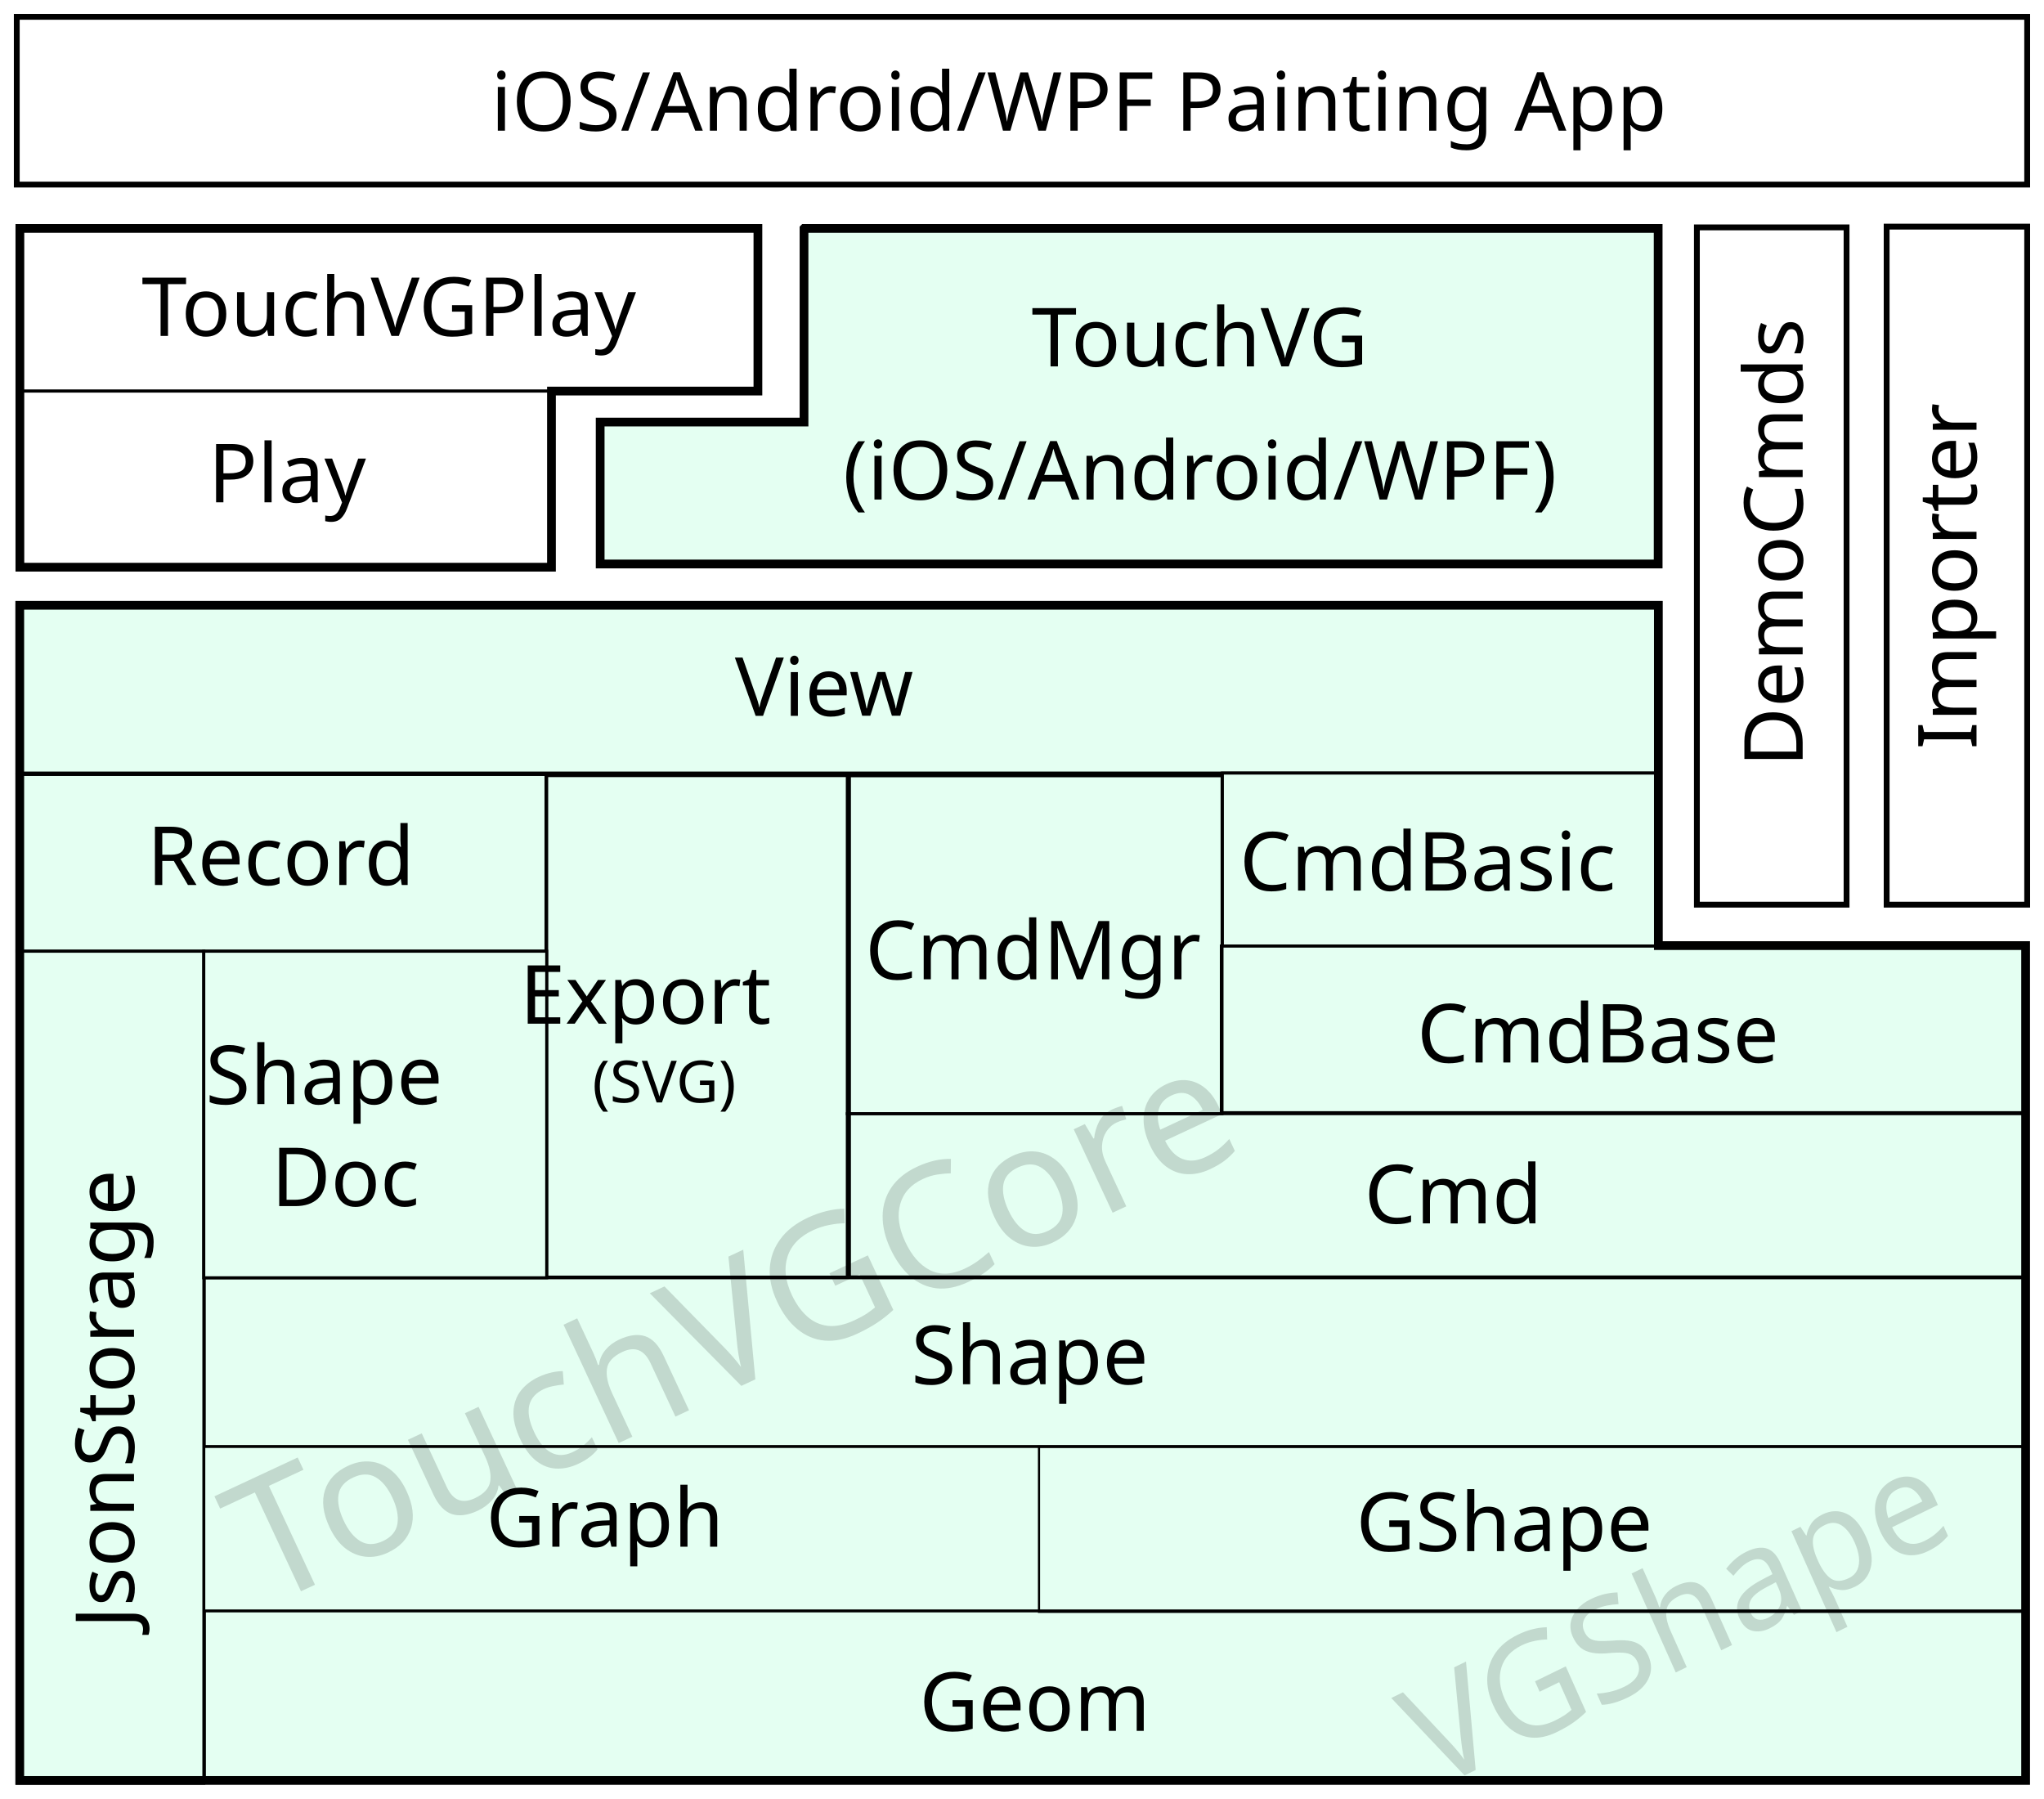
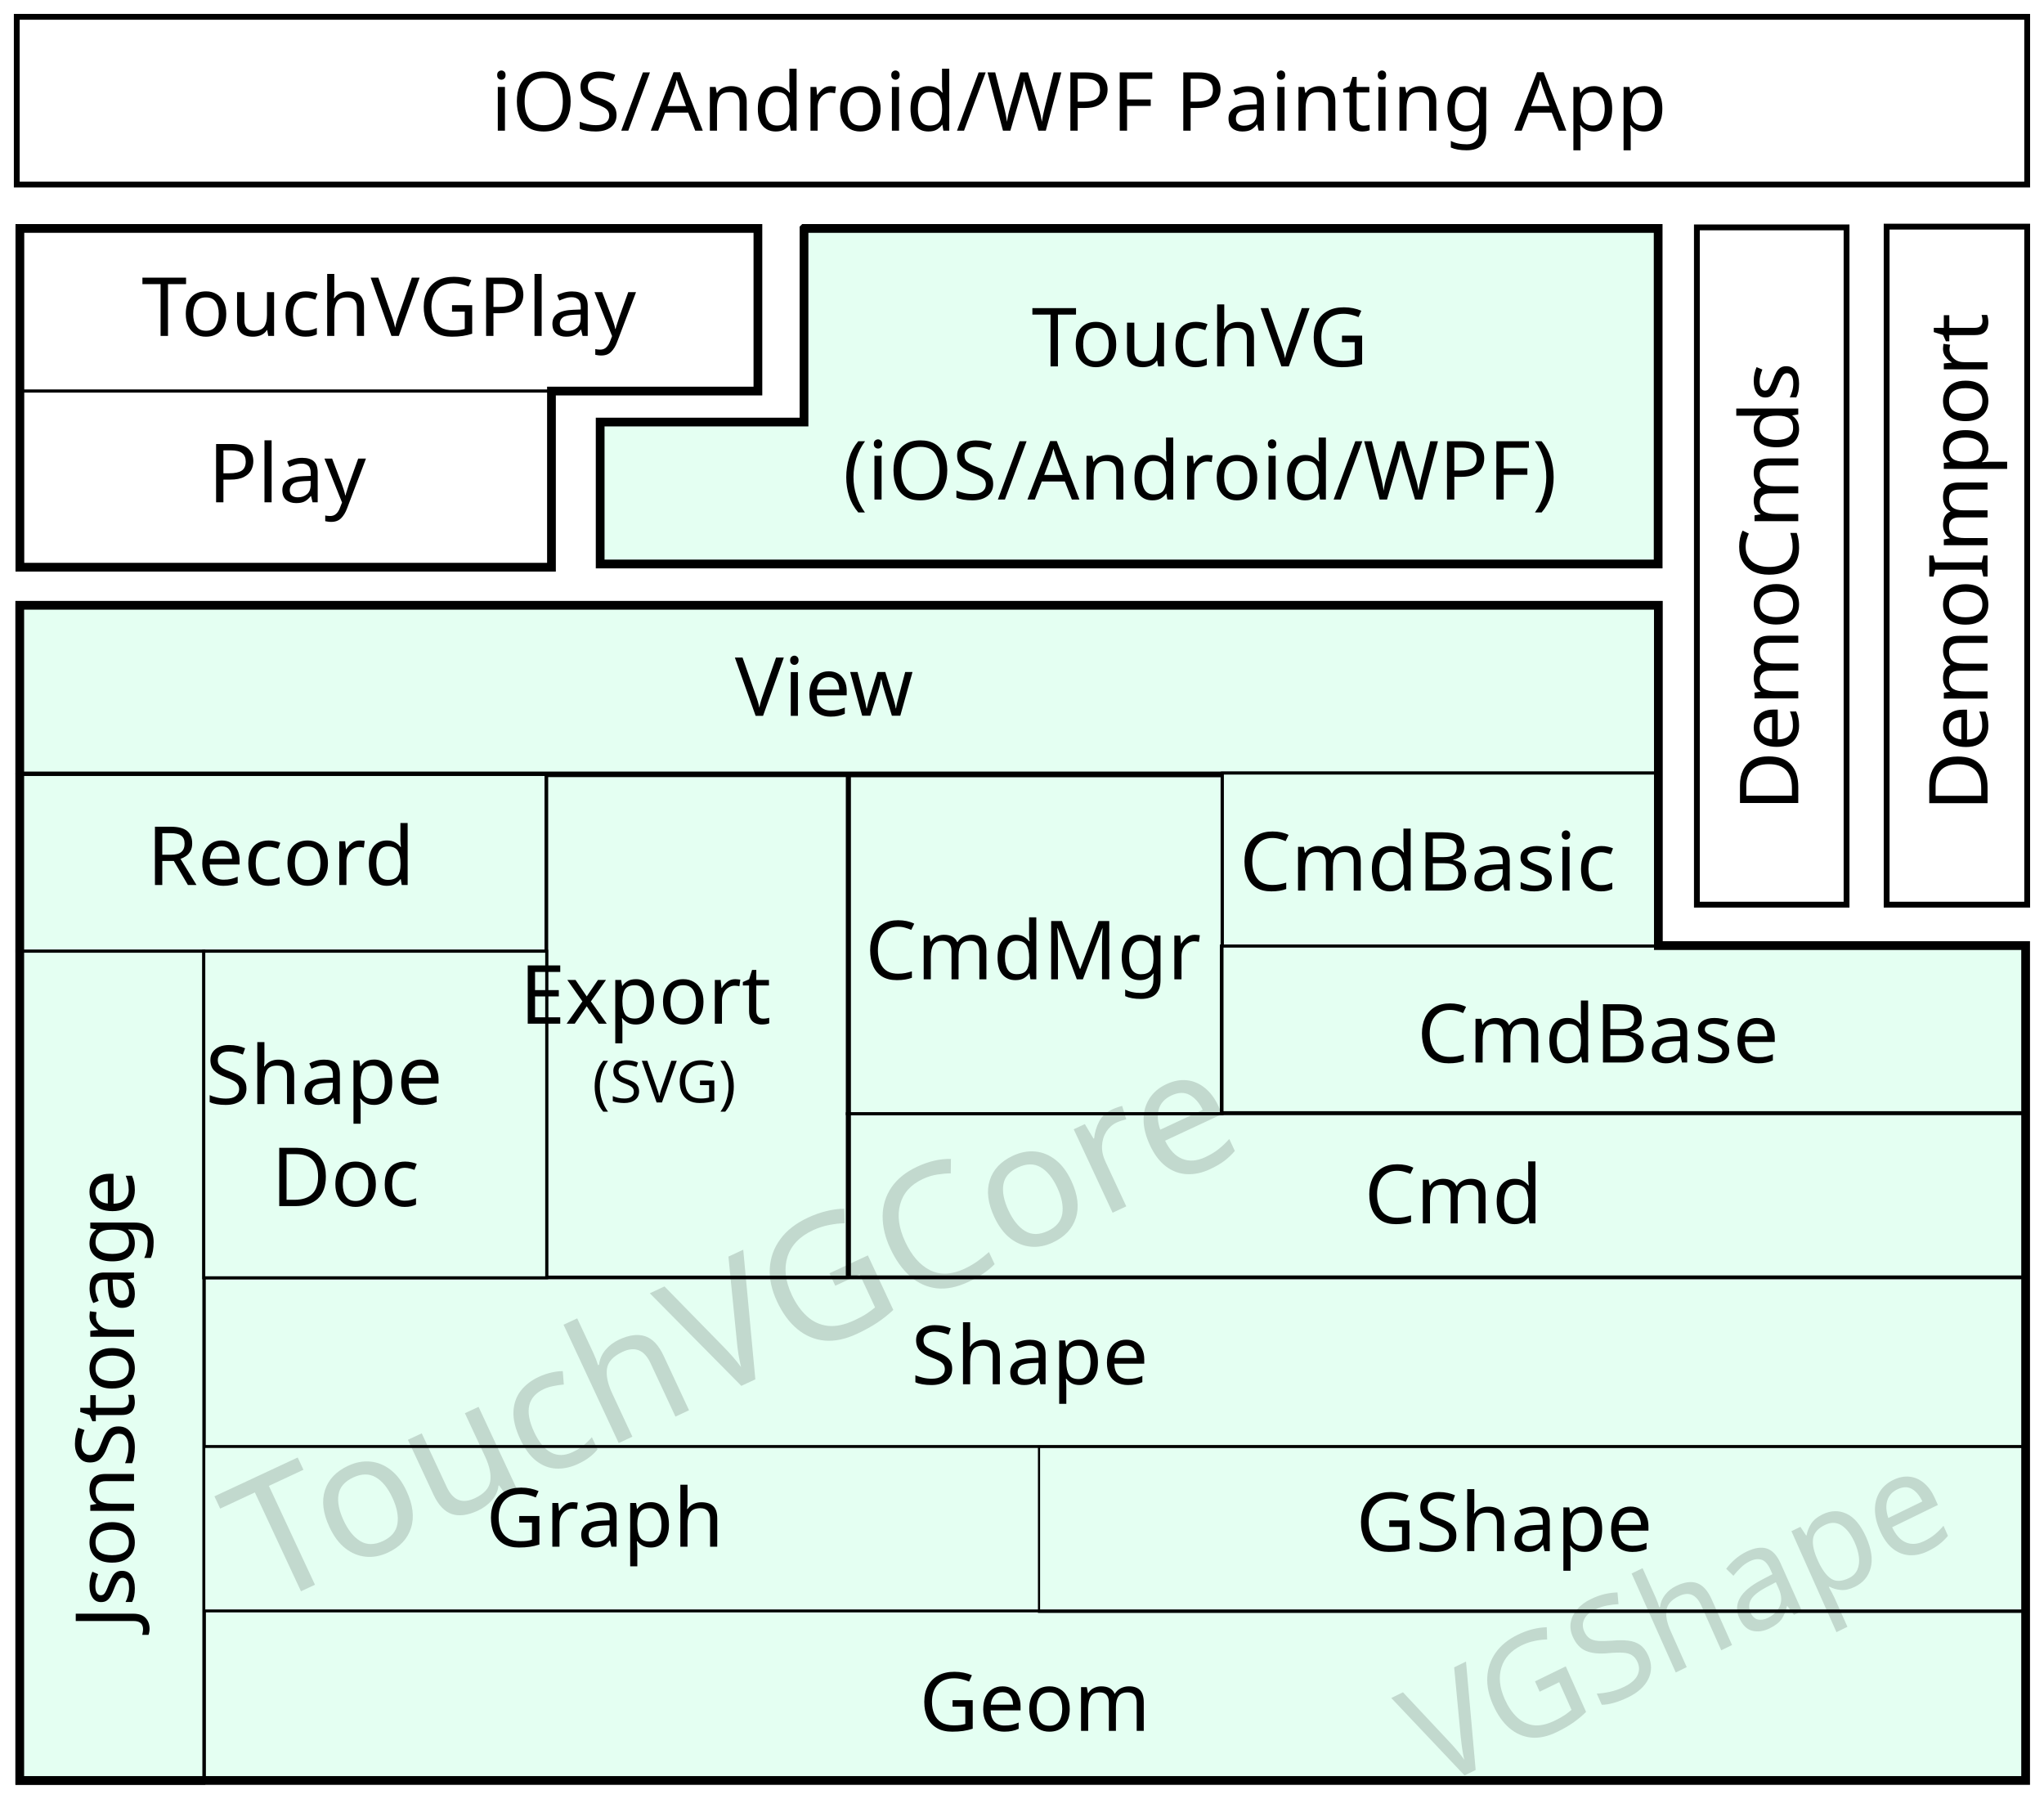
- <svg xmlns="http://www.w3.org/2000/svg" version="1.0" width="441.898" height="388.812" viewBox="0 0 353.519 311.05" preserveAspectRatio="xMidYMid meet" id="svg2">
+ <svg xmlns="http://www.w3.org/2000/svg" xmlns:xlink="http://www.w3.org/1999/xlink" version="1.0" width="441.898" height="388.812" viewBox="0 0 353.519 311.05" preserveAspectRatio="xMidYMid meet" id="svg2">
  <defs id="defs332" />
  <path style="fill:none;stroke:#000000;stroke-width:1.512;stroke-miterlimit:4;stroke-opacity:1;stroke-dasharray:none" d="m 3.438,39.504 0,25.735 0,2.386 0,30.46 91.941,0 0,-30.46 35.705,0 0,-28.122 -127.646,0 z" id="rect4063" />
  <path style="fill:#e4fff2;fill-opacity:1;stroke:#000000;stroke-width:1.512;stroke-miterlimit:4;stroke-opacity:1;stroke-dasharray:none" d="m 3.416,104.669 0,58.85 0,1.811 0,142.561 346.925,0 0,-144.372 -63.52,0 0,-58.85 -283.406,0 z" id="rect3214" />
  <rect style="fill:none;stroke:#000000;stroke-width:1.008;stroke-miterlimit:4;stroke-opacity:1;stroke-dasharray:none" id="rect4285" width="347.711" height="29.01" x="2.9" y="2.909" />
  <rect style="fill:none;stroke:#000000;stroke-width:0.504;stroke-miterlimit:4;stroke-opacity:1;stroke-dasharray:none" id="rect4287" width="127.646" height="28.118" x="3.438" y="39.506" />
  <rect style="fill:none;stroke:#000000;stroke-width:0.504;stroke-miterlimit:4;stroke-opacity:1;stroke-dasharray:none" id="rect4289" width="91.941" height="30.449" x="3.438" y="67.64" />
  <path style="fill:#e4fff2;fill-opacity:1;stroke:#000000;stroke-width:1.512;stroke-miterlimit:4;stroke-opacity:1;stroke-dasharray:none" d="m 139.058,39.506 0,33.477 -35.256,0 0,24.546 182.984,0 0,-23.657 0,-0.89 0,-33.477 -147.727,0 z" id="rect4291" />
  <rect style="fill:none;stroke:#000000;stroke-width:0.504;stroke-miterlimit:4;stroke-opacity:1;stroke-dasharray:none" id="rect4295" width="283.409" height="29.01" x="2.934" y="104.668" />
  <rect style="fill:none;stroke:#000000;stroke-width:0.504;stroke-miterlimit:4;stroke-opacity:1;stroke-dasharray:none" id="rect4297" width="91.494" height="30.561" x="2.934" y="133.94" />
  <rect style="fill:none;stroke:#000000;stroke-width:0.504;stroke-miterlimit:4;stroke-opacity:1;stroke-dasharray:none" id="rect4299" width="32.319" height="143.898" x="2.934" y="164.474" />
  <rect style="fill:none;stroke:#000000;stroke-width:0.504;stroke-miterlimit:4;stroke-opacity:1;stroke-dasharray:none" id="rect4303" width="52.359" height="86.709" x="94.559" y="134.131" ry="0" />
  <rect style="fill:none;stroke:#000000;stroke-width:0.504;stroke-miterlimit:4;stroke-opacity:1;stroke-dasharray:none" id="rect4305" width="59.333" height="56.497" x="35.226" y="164.474" />
  <rect style="fill:none;stroke:#000000;stroke-width:0.504;stroke-miterlimit:4;stroke-opacity:1;stroke-dasharray:none" id="rect4307" width="64.82" height="58.434" x="146.541" y="134.158" />
  <rect style="fill:none;stroke:#000000;stroke-width:0.504;stroke-miterlimit:4;stroke-opacity:1;stroke-dasharray:none" id="rect4309" width="74.926" height="29.903" x="211.416" y="133.679" />
  <rect style="fill:none;stroke:#000000;stroke-width:0.504;stroke-miterlimit:4;stroke-opacity:1;stroke-dasharray:none" id="rect4311" width="139.381" height="28.825" x="211.231" y="163.582" />
  <rect style="fill:none;stroke:#000000;stroke-width:0.504;stroke-miterlimit:4;stroke-opacity:1;stroke-dasharray:none" id="rect4313" width="204.07" height="28.221" x="146.541" y="192.592" />
  <rect style="fill:none;stroke:#000000;stroke-width:0.504;stroke-miterlimit:4;stroke-opacity:1;stroke-dasharray:none" id="rect4315" width="315.282" height="29.168" x="35.33" y="220.971" />
  <rect style="fill:none;stroke:#000000;stroke-width:0.371;stroke-miterlimit:4;stroke-opacity:1;stroke-dasharray:none" id="rect4317" width="170.91" height="28.564" x="179.702" y="250.166" />
  <rect style="fill:none;stroke:#000000;stroke-width:0.504;stroke-miterlimit:4;stroke-opacity:1;stroke-dasharray:none" id="rect4319" width="315.255" height="29.614" x="35.357" y="278.573" />
-   <rect style="fill:none;stroke:#000000;stroke-width:1.008;stroke-miterlimit:4;stroke-opacity:1;stroke-dasharray:none" id="rect4321" width="25.886" height="117.119" x="293.484" y="39.322" />
-   <rect style="fill:none;stroke:#000000;stroke-width:1.008;stroke-miterlimit:4;stroke-opacity:1;stroke-dasharray:none" id="rect4323" width="24.308" height="117.25" x="326.303" y="39.191" />
+   <a id="a3053" xlink:title="DemoCmds" xlink:href="https://github.com/touchvg/DemoCmds">
+     <rect y="39.322" x="293.484" height="117.119" width="25.886" id="rect4321" style="fill:none;stroke:#000000;stroke-width:1.008;stroke-miterlimit:4;stroke-opacity:1;stroke-dasharray:none" />
+   </a>
+   <a id="a3056" xlink:href="https://github.com/touchvg/DemoImport" xlink:title="DemoImport">
+     <rect y="39.191" x="326.303" height="117.25" width="24.308" id="rect4323" style="fill:none;stroke:#000000;stroke-width:1.008;stroke-miterlimit:4;stroke-opacity:1;stroke-dasharray:none" />
+   </a>
  <text xml:space="preserve" style="font-size:14.112px;font-style:normal;font-variant:normal;font-weight:normal;font-stretch:normal;text-align:start;line-height:125%;letter-spacing:0px;word-spacing:0px;writing-mode:lr-tb;text-anchor:start;fill:#000000;fill-opacity:1;stroke:none;font-family:Sans;-inkscape-font-specification:Sans" x="84.894" y="22.596" id="text3021">
    <tspan id="tspan3023" x="84.894" y="22.596">iOS/Android/WPF Painting App</tspan>
  </text>
  <text xml:space="preserve" style="font-size:14.112px;font-style:normal;font-variant:normal;font-weight:normal;font-stretch:normal;text-align:start;line-height:125%;letter-spacing:0px;word-spacing:0px;writing-mode:lr-tb;text-anchor:start;fill:#000000;fill-opacity:1;stroke:none;font-family:Sans;-inkscape-font-specification:Sans" x="24.491" y="58.086" id="text3025">
    <tspan id="tspan3027" x="24.491" y="58.086">TouchVGPlay</tspan>
  </text>
  <text xml:space="preserve" style="font-size:14.112px;font-style:normal;font-variant:normal;font-weight:normal;font-stretch:normal;text-align:start;line-height:125%;letter-spacing:0px;word-spacing:0px;writing-mode:lr-tb;text-anchor:start;fill:#000000;fill-opacity:1;stroke:none;font-family:Sans;-inkscape-font-specification:Sans" x="36.001" y="86.861" id="text3029">
    <tspan id="tspan3031" x="36.001" y="86.861">Play</tspan>
  </text>
  <text xml:space="preserve" style="font-size:14.112px;font-style:normal;font-variant:normal;font-weight:normal;font-stretch:normal;text-align:start;line-height:125%;letter-spacing:0px;word-spacing:0px;writing-mode:lr-tb;text-anchor:start;fill:#000000;fill-opacity:1;stroke:none;font-family:Sans;-inkscape-font-specification:Sans" x="178.414" y="63.361" id="text3033">
    <tspan id="tspan3035" x="178.414" y="63.361">TouchVG</tspan>
  </text>
  <text xml:space="preserve" style="font-size:14.112px;font-style:normal;font-variant:normal;font-weight:normal;font-stretch:normal;text-align:start;line-height:125%;letter-spacing:0px;word-spacing:0px;writing-mode:lr-tb;text-anchor:start;fill:#000000;fill-opacity:1;stroke:none;font-family:Sans;-inkscape-font-specification:Sans" x="145.802" y="86.381" id="text3041">
    <tspan id="tspan3043" x="145.802" y="86.381">(iOS/Android/WPF)</tspan>
  </text>
  <text xml:space="preserve" style="font-size:14.112px;font-style:normal;font-variant:normal;font-weight:normal;font-stretch:normal;text-align:start;line-height:125%;letter-spacing:0px;word-spacing:0px;writing-mode:lr-tb;text-anchor:start;fill:#000000;fill-opacity:1;stroke:none;font-family:Sans;-inkscape-font-specification:Sans" x="127.098" y="123.789" id="text3045">
    <tspan id="tspan3047" x="127.098" y="123.789">View</tspan>
  </text>
  <text xml:space="preserve" style="font-size:14.112px;font-style:normal;font-variant:normal;font-weight:normal;font-stretch:normal;text-align:start;line-height:125%;letter-spacing:0px;word-spacing:0px;writing-mode:lr-tb;text-anchor:start;fill:#000000;fill-opacity:1;stroke:none;font-family:Sans;-inkscape-font-specification:Sans" x="25.425" y="153.044" id="text3049">
    <tspan id="tspan3051" x="25.425" y="153.044">Record</tspan>
  </text>
  <text xml:space="preserve" style="font-size:14.112px;font-style:normal;font-variant:normal;font-weight:normal;font-stretch:normal;text-align:center;line-height:125%;letter-spacing:0px;word-spacing:0px;writing-mode:lr-tb;text-anchor:middle;fill:#000000;fill-opacity:1;stroke:none;font-family:Sans;-inkscape-font-specification:Sans" x="120.384" y="177.029" id="text3053">
    <tspan x="122.63" y="177.029" id="tspan3057">Export </tspan>
    <tspan x="120.384" y="190.65" id="tspan3095" style="font-size:10.08px;font-style:normal;font-variant:normal;font-weight:normal;font-stretch:normal;text-align:center;line-height:125%;writing-mode:lr-tb;text-anchor:middle;font-family:Sans;-inkscape-font-specification:Sans">(SVG)</tspan>
  </text>
  <text xml:space="preserve" style="font-size:14.112px;font-style:normal;font-variant:normal;font-weight:normal;font-stretch:normal;text-align:start;line-height:125%;letter-spacing:0px;word-spacing:0px;writing-mode:lr-tb;text-anchor:start;fill:#000000;fill-opacity:1;stroke:none;font-family:Sans;-inkscape-font-specification:Sans" x="158.999" y="299.318" id="text3059">
    <tspan id="tspan3061" x="158.999" y="299.318">Geom</tspan>
  </text>
  <text xml:space="preserve" style="font-size:14.112px;font-style:normal;font-variant:normal;font-weight:normal;font-stretch:normal;text-align:start;line-height:125%;letter-spacing:0px;word-spacing:0px;writing-mode:lr-tb;text-anchor:start;fill:#000000;fill-opacity:1;stroke:none;font-family:Sans;-inkscape-font-specification:Sans" x="234.532" y="268.23" id="text3063">
    <tspan id="tspan3065" x="234.532" y="268.23">GShape</tspan>
  </text>
  <text xml:space="preserve" style="font-size:14.112px;font-style:normal;font-variant:normal;font-weight:normal;font-stretch:normal;text-align:start;line-height:125%;letter-spacing:0px;word-spacing:0px;writing-mode:lr-tb;text-anchor:start;fill:#000000;fill-opacity:1;stroke:none;font-family:Sans;-inkscape-font-specification:Sans" x="157.601" y="239.37" id="text3067">
    <tspan id="tspan3069" x="157.601" y="239.37">Shape</tspan>
  </text>
  <text xml:space="preserve" style="font-size:14.112px;font-style:normal;font-variant:normal;font-weight:normal;font-stretch:normal;text-align:start;line-height:125%;letter-spacing:0px;word-spacing:0px;writing-mode:lr-tb;text-anchor:start;fill:#000000;fill-opacity:1;stroke:none;font-family:Sans;-inkscape-font-specification:Sans" x="235.964" y="211.554" id="text3071">
    <tspan id="tspan3073" x="235.964" y="211.554">Cmd</tspan>
  </text>
  <text xml:space="preserve" style="font-size:14.112px;font-style:normal;font-variant:normal;font-weight:normal;font-stretch:normal;text-align:start;line-height:125%;letter-spacing:0px;word-spacing:0px;writing-mode:lr-tb;text-anchor:start;fill:#000000;fill-opacity:1;stroke:none;font-family:Sans;-inkscape-font-specification:Sans" x="245.076" y="183.738" id="text3075">
    <tspan id="tspan3077" x="245.076" y="183.738">CmdBase</tspan>
  </text>
  <text xml:space="preserve" style="font-size:14.112px;font-style:normal;font-variant:normal;font-weight:normal;font-stretch:normal;text-align:start;line-height:125%;letter-spacing:0px;word-spacing:0px;writing-mode:lr-tb;text-anchor:start;fill:#000000;fill-opacity:1;stroke:none;font-family:Sans;-inkscape-font-specification:Sans" x="149.638" y="169.35" id="text3079">
    <tspan id="tspan3081" x="149.638" y="169.35">CmdMgr</tspan>
  </text>
  <text xml:space="preserve" style="font-size:14.112px;font-style:normal;font-variant:normal;font-weight:normal;font-stretch:normal;text-align:start;line-height:125%;letter-spacing:0px;word-spacing:0px;writing-mode:lr-tb;text-anchor:start;fill:#000000;fill-opacity:1;stroke:none;font-family:Sans;-inkscape-font-specification:Sans" x="214.383" y="154.003" id="text3083">
    <tspan id="tspan3085" x="214.383" y="154.003">CmdBasic</tspan>
  </text>
  <text xml:space="preserve" style="font-size:14.112px;font-style:normal;font-variant:normal;font-weight:normal;font-stretch:normal;text-align:center;line-height:125%;letter-spacing:0px;word-spacing:0px;writing-mode:lr-tb;text-anchor:middle;fill:#000000;fill-opacity:1;stroke:none;font-family:Sans;-inkscape-font-specification:Sans" x="65.231" y="190.931" id="text3087">
    <tspan id="tspan3089" x="65.231" y="190.931" style="font-size:14.112px;font-style:normal;font-variant:normal;font-weight:normal;font-stretch:normal;text-align:center;line-height:125%;writing-mode:lr-tb;text-anchor:middle;font-family:Sans;-inkscape-font-specification:Sans">Shape</tspan>
    <tspan x="65.231" y="208.571" id="tspan3091" style="font-size:14.112px;font-style:normal;font-variant:normal;font-weight:normal;font-stretch:normal;text-align:center;line-height:125%;writing-mode:lr-tb;text-anchor:middle;font-family:Sans;-inkscape-font-specification:Sans">Doc</tspan>
  </text>
  <text xml:space="preserve" style="font-size:14.112px;font-style:normal;font-variant:normal;font-weight:normal;font-stretch:normal;text-align:start;line-height:125%;letter-spacing:0px;word-spacing:0px;writing-mode:lr-tb;text-anchor:start;fill:#000000;fill-opacity:1;stroke:none;font-family:Sans;-inkscape-font-specification:Sans" x="-281.617" y="23.18" id="text3097" transform="matrix(0,-1,1,0,0,0)">
    <tspan id="tspan3099" x="-281.617" y="23.18">JsonStorage</tspan>
  </text>
-   <text xml:space="preserve" style="font-size:14.112px;font-style:normal;font-variant:normal;font-weight:normal;font-stretch:normal;text-align:start;line-height:125%;letter-spacing:0px;word-spacing:0px;writing-mode:lr-tb;text-anchor:start;fill:#000000;fill-opacity:1;stroke:none;font-family:Sans;-inkscape-font-specification:Sans" x="-132.619" y="311.778" id="text3101" transform="matrix(0,-1,1,0,0,0)">
-     <tspan id="tspan3103" x="-132.619" y="311.778">DemoCmds</tspan>
+   <text xml:space="preserve" style="font-size:14.112px;font-style:normal;font-variant:normal;font-weight:normal;font-stretch:normal;text-align:start;line-height:125%;letter-spacing:0px;word-spacing:0px;writing-mode:lr-tb;text-anchor:start;fill:#000000;fill-opacity:1;stroke:none;font-family:Sans;-inkscape-font-specification:Sans" x="-140.238" y="311.016" id="text3101" transform="matrix(0,-1,1,0,0,0)">
+     <tspan id="tspan3103" x="-140.238" y="311.016">DemoCmds</tspan>
  </text>
-   <text xml:space="preserve" style="font-size:14.112px;font-style:normal;font-variant:normal;font-weight:normal;font-stretch:normal;text-align:start;line-height:125%;letter-spacing:0px;word-spacing:0px;writing-mode:lr-tb;text-anchor:start;fill:#000000;fill-opacity:1;stroke:none;font-family:Sans;-inkscape-font-specification:Sans" x="-129.596" y="341.847" id="text3105" transform="matrix(0,-1,1,0,0,0)">
-     <tspan id="tspan3107" x="-129.596" y="341.847">Importer</tspan>
+   <text xml:space="preserve" style="font-size:14.112px;font-style:normal;font-variant:normal;font-weight:normal;font-stretch:normal;text-align:start;line-height:125%;letter-spacing:0px;word-spacing:0px;writing-mode:lr-tb;text-anchor:start;fill:#000000;fill-opacity:1;stroke:none;font-family:Sans;-inkscape-font-specification:Sans" x="-140.263" y="343.752" id="text3105" transform="matrix(0,-1,1,0,0,0)">
+     <tspan id="tspan3107" x="-140.263" y="343.752">DemoImport</tspan>
  </text>
-   <text xml:space="preserve" style="font-size:24.755px;font-style:normal;font-weight:normal;line-height:125%;letter-spacing:0px;word-spacing:0px;opacity:0.15;fill:#000000;fill-opacity:1;stroke:none;font-family:Sans" x="-76.039" y="271.387" id="text4068" transform="matrix(0.9063078,-0.4226183,0.4226183,0.9063078,0,0)">
-     <tspan id="tspan4070" x="-76.039" y="271.387" style="font-size:29.706px;font-style:normal;font-variant:normal;font-weight:normal;font-stretch:normal;text-align:start;line-height:125%;writing-mode:lr-tb;text-anchor:start;font-family:Sans;-inkscape-font-specification:Sans">TouchVGCore</tspan>
-   </text>
+   <a id="a3059" xlink:href="https://github.com/touchvg/vgcore" xlink:title="TouchVGCore">
+     <text transform="matrix(0.9063078,-0.4226183,0.4226183,0.9063078,0,0)" id="text4068" y="271.387" x="-76.039" style="font-size:24.755px;font-style:normal;font-weight:normal;line-height:125%;letter-spacing:0px;word-spacing:0px;opacity:0.15;fill:#000000;fill-opacity:1;stroke:none;font-family:Sans" xml:space="preserve">
+       <tspan style="font-size:29.706px;font-style:normal;font-variant:normal;font-weight:normal;font-stretch:normal;text-align:start;line-height:125%;writing-mode:lr-tb;text-anchor:start;font-family:Sans;-inkscape-font-specification:Sans" y="271.387" x="-76.039" id="tspan4070">TouchVGCore</tspan>
+     </text>
+   </a>
  <text id="text3043" y="267.468" x="84.055" style="font-size:14.112px;font-style:normal;font-variant:normal;font-weight:normal;font-stretch:normal;text-align:start;line-height:125%;letter-spacing:0px;word-spacing:0px;writing-mode:lr-tb;text-anchor:start;fill:#000000;fill-opacity:1;stroke:none;font-family:Sans;-inkscape-font-specification:Sans" xml:space="preserve">
    <tspan y="267.468" x="84.055" id="tspan3045">Graph</tspan>
  </text>
  <text transform="matrix(0.8865401,-0.4320416,0.4134004,0.9265162,0,0)" id="text3058" y="381.62" x="101.56" style="font-size:20.241px;font-style:normal;font-weight:normal;line-height:125%;letter-spacing:0px;word-spacing:0px;opacity:0.15;fill:#000000;fill-opacity:1;stroke:none;font-family:Sans" xml:space="preserve">
    <tspan style="font-size:24.289px;font-style:normal;font-variant:normal;font-weight:normal;font-stretch:normal;text-align:start;line-height:125%;writing-mode:lr-tb;text-anchor:start;font-family:Sans;-inkscape-font-specification:Sans" y="381.62" x="101.56" id="tspan3060">VGShape</tspan>
  </text>
</svg>
